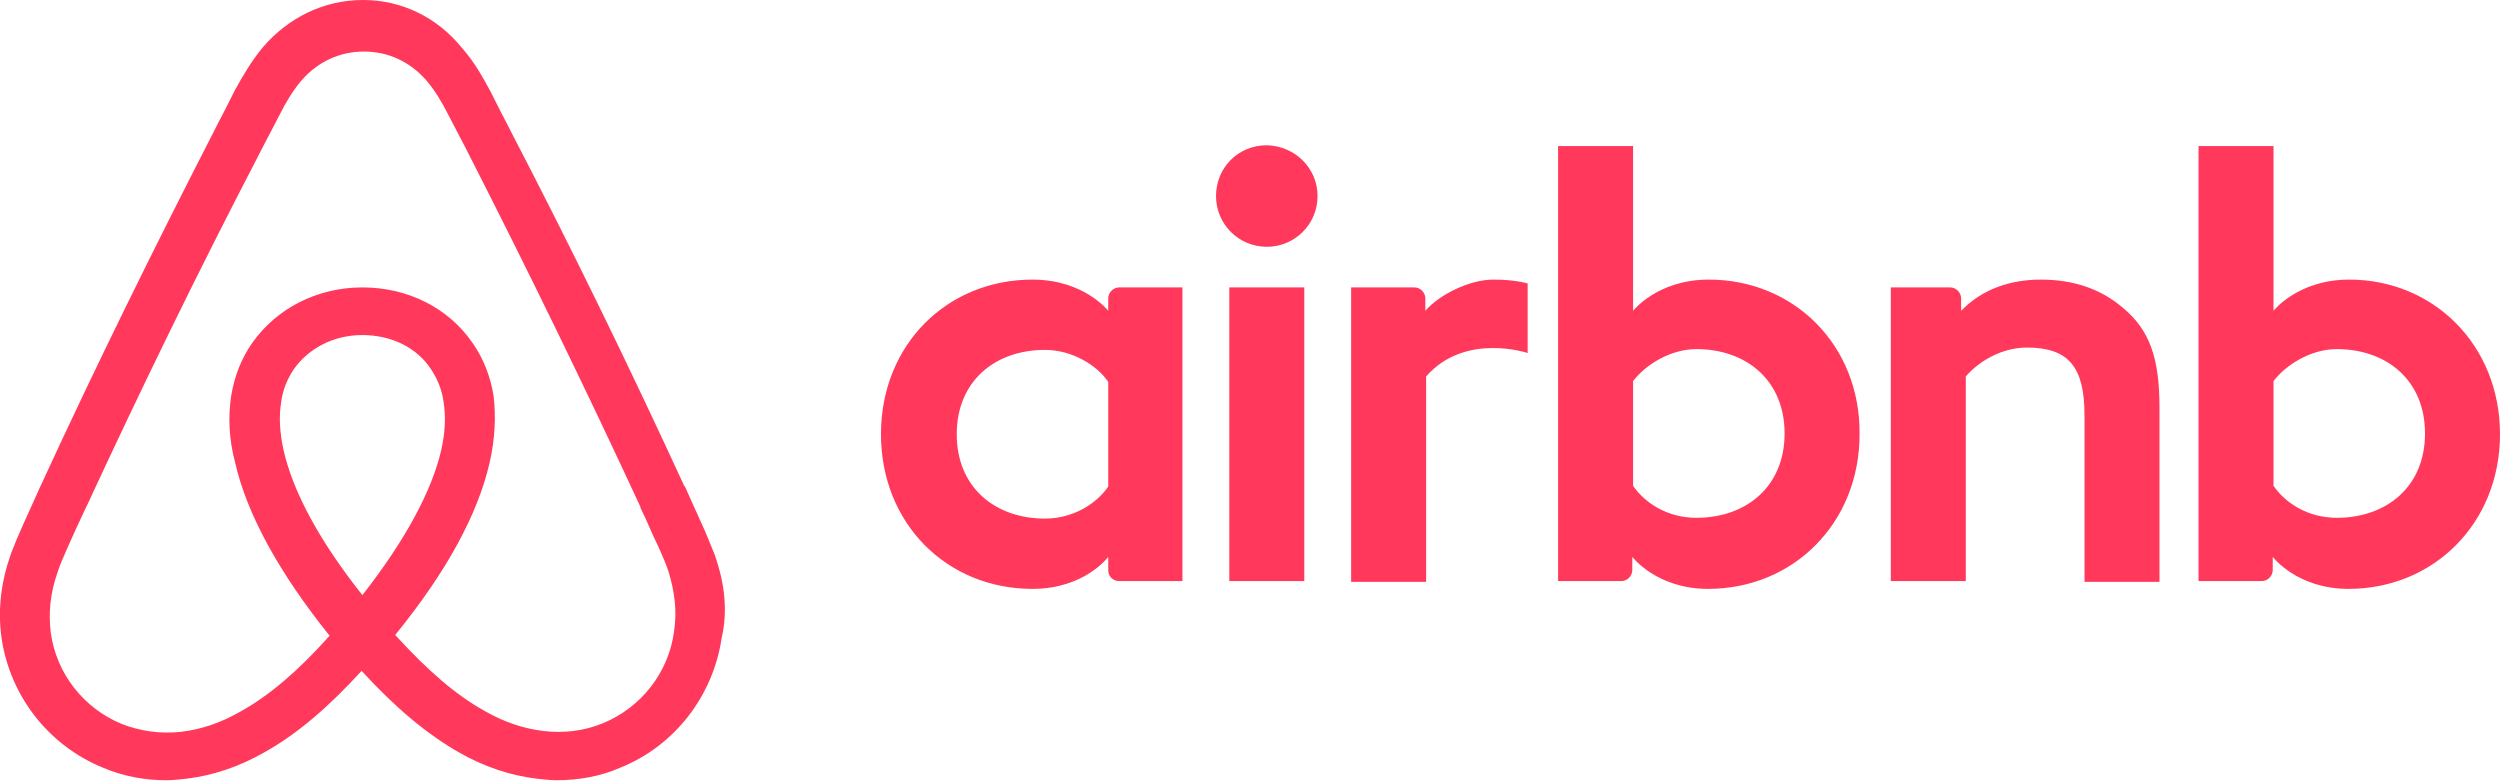
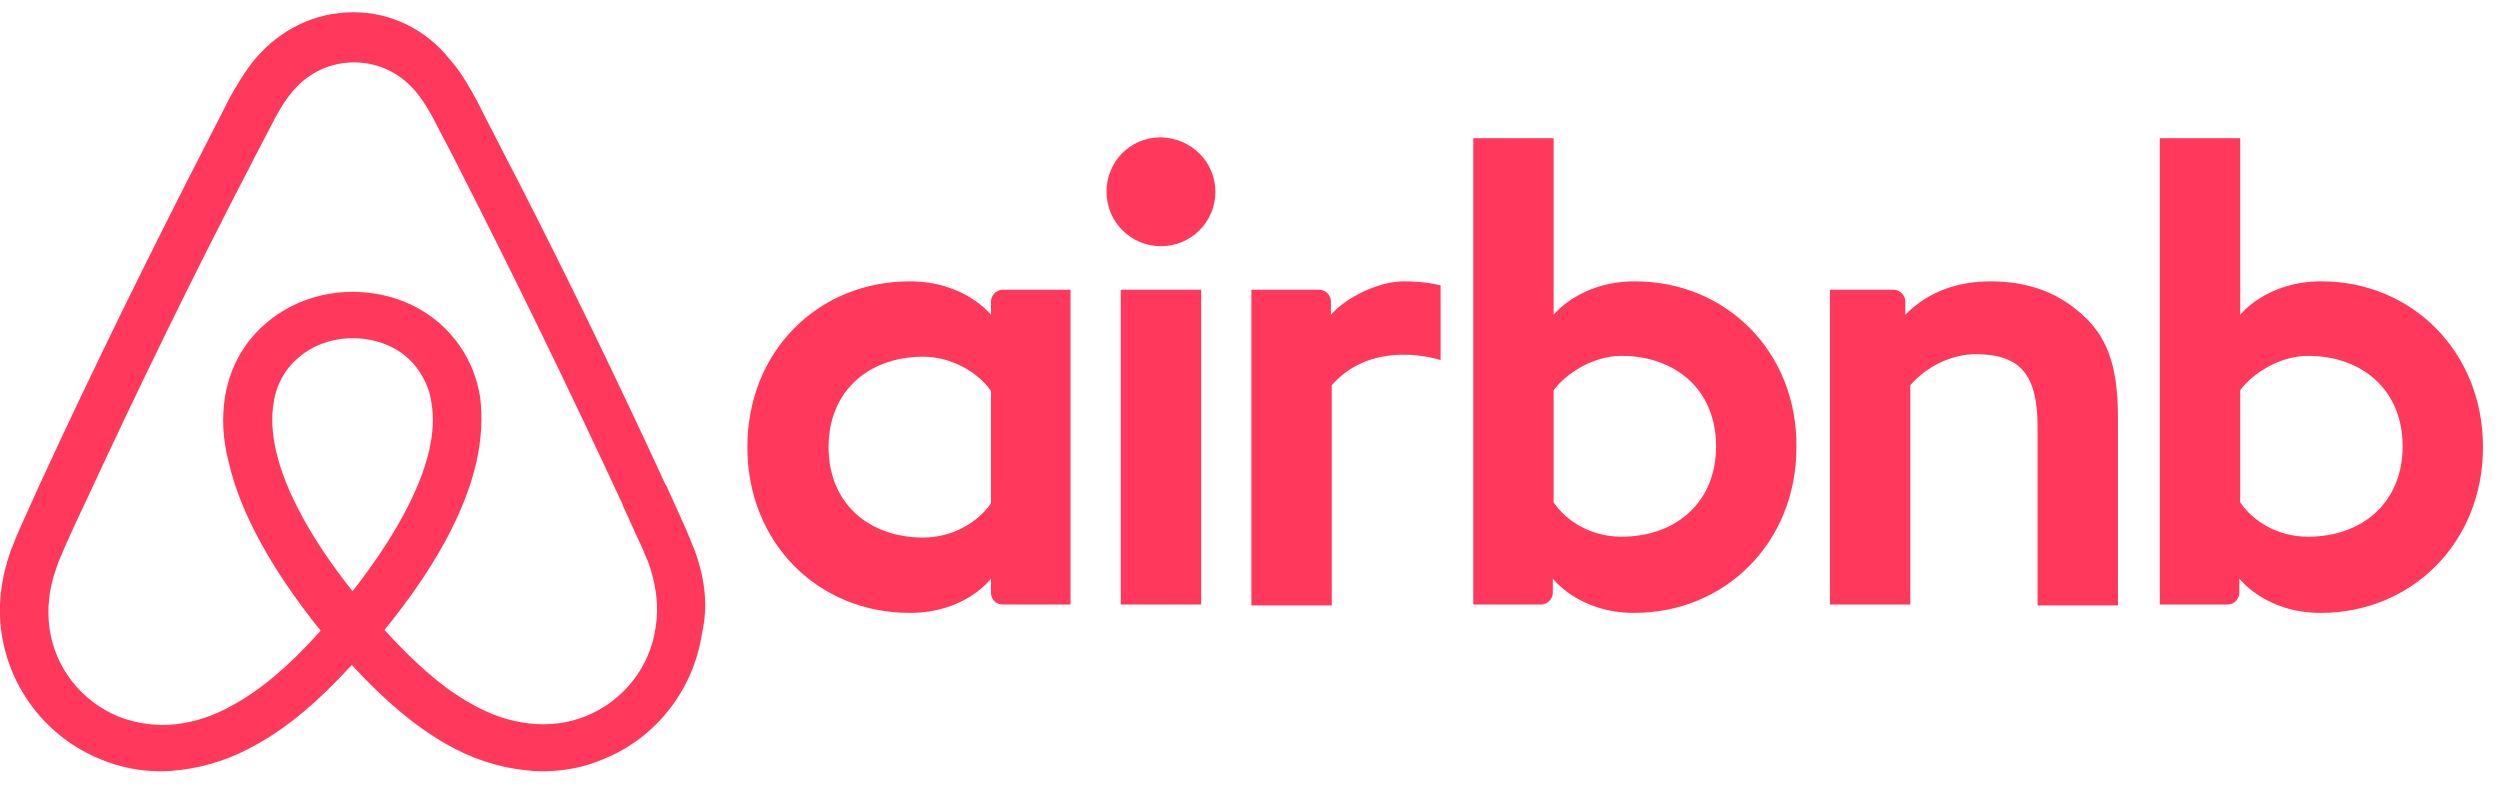
- <svg xmlns="http://www.w3.org/2000/svg" viewBox="0 0 320.1 99.9" fill="#FF385C">
-   <path d="M168.7,25.1c0,3.6-2.9,6.5-6.5,6.5s-6.5-2.9-6.5-6.5s2.8-6.5,6.5-6.5C165.9,18.7,168.7,21.6,168.7,25.1z M141.9,38.2c0,0.6,0,1.6,0,1.6s-3.1-4-9.7-4c-10.9,0-19.4,8.3-19.4,19.8c0,11.4,8.4,19.8,19.4,19.8c6.7,0,9.7-4.1,9.7-4.1v1.7c0,0.8,0.6,1.4,1.4,1.4h8.1V36.8c0,0-7.4,0-8.1,0C142.5,36.8,141.9,37.5,141.9,38.2z M141.9,62.3c-1.5,2.2-4.5,4.1-8.1,4.1c-6.4,0-11.3-4-11.3-10.8s4.9-10.8,11.3-10.8c3.5,0,6.7,2,8.1,4.1V62.3z M157.4,36.8h9.6v37.6h-9.6V36.8z M300.8,35.8c-6.6,0-9.7,4-9.7,4V18.7h-9.6v55.7c0,0,7.4,0,8.1,0c0.8,0,1.4-0.7,1.4-1.4v-1.7l0,0c0,0,3.1,4.1,9.7,4.1c10.9,0,19.4-8.4,19.4-19.8C320.1,44.2,311.6,35.8,300.8,35.8z M299.2,66.3c-3.7,0-6.6-1.9-8.1-4.1V48.8c1.5-2,4.7-4.1,8.1-4.1c6.4,0,11.3,4,11.3,10.8S305.6,66.3,299.2,66.3z M276.5,52.1v22.4h-9.6V53.2c0-6.2-2-8.7-7.4-8.7c-2.9,0-5.9,1.5-7.8,3.7v26.2h-9.6V36.8h7.6c0.8,0,1.4,0.7,1.4,1.4v1.6c2.8-2.9,6.5-4,10.2-4c4.2,0,7.7,1.2,10.5,3.6C275.2,42.2,276.5,45.8,276.5,52.1z M218.8,35.8c-6.6,0-9.7,4-9.7,4V18.7h-9.6v55.7c0,0,7.4,0,8.1,0c0.8,0,1.4-0.7,1.4-1.4v-1.7l0,0c0,0,3.1,4.1,9.7,4.1c10.9,0,19.4-8.4,19.4-19.8C238.2,44.2,229.7,35.8,218.8,35.8z M217.2,66.3c-3.7,0-6.6-1.9-8.1-4.1V48.8c1.5-2,4.7-4.1,8.1-4.1c6.4,0,11.3,4,11.3,10.8S223.6,66.3,217.2,66.3z M191.2,35.8c2.9,0,4.4,0.5,4.4,0.5v8.9c0,0-8-2.7-13,3v26.3h-9.6V36.8c0,0,7.4,0,8.1,0c0.8,0,1.4,0.7,1.4,1.4v1.6C184.3,37.7,188.2,35.8,191.2,35.8z M91.5,71c-0.5-1.2-1-2.5-1.5-3.6c-0.8-1.8-1.6-3.5-2.3-5.1l-0.1-0.1c-6.9-15-14.3-30.2-22.1-45.2l-0.3-0.6c-0.8-1.5-1.6-3.1-2.4-4.7c-1-1.8-2-3.7-3.6-5.5C56,2.2,51.4,0,46.5,0c-5,0-9.5,2.2-12.8,6c-1.5,1.8-2.6,3.7-3.6,5.5c-0.8,1.6-1.6,3.2-2.4,4.7l-0.3,0.6C19.7,31.8,12.2,47,5.3,62l-0.1,0.2c-0.7,1.6-1.5,3.3-2.3,5.1c-0.5,1.1-1,2.3-1.5,3.6c-1.3,3.7-1.7,7.2-1.2,10.8c1.1,7.5,6.1,13.8,13,16.6c2.6,1.1,5.3,1.6,8.1,1.6c0.8,0,1.8-0.1,2.6-0.2c3.3-0.4,6.7-1.5,10-3.4c4.1-2.3,8-5.6,12.4-10.4c4.4,4.8,8.4,8.1,12.4,10.4c3.3,1.9,6.7,3,10,3.4c0.8,0.1,1.8,0.2,2.6,0.2c2.8,0,5.6-0.5,8.1-1.6c7-2.8,11.9-9.2,13-16.6C93.2,78.2,92.8,74.7,91.5,71z M46.4,76.2c-5.4-6.8-8.9-13.2-10.1-18.6c-0.5-2.3-0.6-4.3-0.3-6.1c0.2-1.6,0.8-3,1.6-4.2c1.9-2.7,5.1-4.4,8.8-4.4c3.7,0,7,1.6,8.8,4.4c0.8,1.2,1.4,2.6,1.6,4.2c0.3,1.8,0.2,3.9-0.3,6.1C55.3,62.9,51.8,69.3,46.4,76.2z M86.3,80.9c-0.7,5.2-4.2,9.7-9.1,11.7c-2.4,1-5,1.3-7.6,1c-2.5-0.3-5-1.1-7.6-2.6c-3.6-2-7.2-5.1-11.4-9.7c6.6-8.1,10.6-15.5,12.1-22.1c0.7-3.1,0.8-5.9,0.5-8.5c-0.4-2.5-1.3-4.8-2.7-6.8c-3.1-4.5-8.3-7.1-14.1-7.1s-11,2.7-14.1,7.1c-1.4,2-2.3,4.3-2.7,6.8c-0.4,2.6-0.3,5.5,0.5,8.5c1.5,6.6,5.6,14.1,12.1,22.2c-4.1,4.6-7.8,7.7-11.4,9.7c-2.6,1.5-5.1,2.3-7.6,2.6c-2.7,0.3-5.3-0.1-7.6-1c-4.9-2-8.4-6.5-9.1-11.7c-0.3-2.5-0.1-5,0.9-7.8c0.3-1,0.8-2,1.3-3.2c0.7-1.6,1.5-3.3,2.3-5l0.1-0.2c6.9-14.9,14.3-30.1,22-44.9l0.3-0.6c0.8-1.5,1.6-3.1,2.4-4.6c0.8-1.6,1.7-3.1,2.8-4.4c2.1-2.4,4.9-3.7,8-3.7c3.1,0,5.9,1.3,8,3.7c1.1,1.3,2,2.8,2.8,4.4c0.8,1.5,1.6,3.1,2.4,4.6l0.3,0.6C67.7,34.8,75.1,50,82,64.9L82,65c0.8,1.6,1.5,3.4,2.3,5c0.5,1.2,1,2.2,1.3,3.2C86.4,75.8,86.7,78.3,86.3,80.9z" />
+ <svg xmlns="http://www.w3.org/2000/svg" viewBox="0 0 102 32" fill="#FF385C">
+   <g transform="translate(0, 0.5) scale(0.31)">
+     <path d="M91.5,71c-0.5-1.2-1-2.5-1.5-3.6c-0.8-1.8-1.6-3.5-2.3-5.1l-0.1-0.1c-6.9-15-14.3-30.2-22.1-45.2l-0.3-0.6c-0.8-1.5-1.6-3.1-2.4-4.7c-1-1.8-2-3.7-3.6-5.5C56,2.2,51.4,0,46.5,0c-5,0-9.5,2.2-12.8,6c-1.5,1.8-2.6,3.7-3.6,5.5c-0.8,1.6-1.6,3.2-2.4,4.7l-0.3,0.6C19.7,31.8,12.2,47,5.3,62l-0.1,0.2c-0.7,1.6-1.5,3.3-2.3,5.1c-0.5,1.1-1,2.3-1.5,3.6c-1.3,3.7-1.7,7.2-1.2,10.8c1.1,7.5,6.1,13.8,13,16.6c2.6,1.1,5.3,1.6,8.1,1.6c0.8,0,1.8-0.1,2.6-0.2c3.3-0.4,6.7-1.5,10-3.4c4.1-2.3,8-5.6,12.4-10.4c4.4,4.8,8.4,8.1,12.4,10.4c3.3,1.9,6.7,3,10,3.4c0.8,0.1,1.8,0.2,2.6,0.2c2.8,0,5.6-0.5,8.1-1.6c7-2.8,11.9-9.2,13-16.6C93.2,78.2,92.8,74.7,91.5,71z M46.4,76.2c-5.4-6.8-8.9-13.2-10.1-18.6c-0.5-2.3-0.6-4.3-0.3-6.1c0.2-1.6,0.8-3,1.6-4.2c1.9-2.7,5.1-4.4,8.8-4.4c3.7,0,7,1.6,8.8,4.4c0.8,1.2,1.4,2.6,1.6,4.2c0.3,1.8,0.2,3.9-0.3,6.1C55.3,62.9,51.8,69.3,46.4,76.2z M86.3,80.9c-0.7,5.2-4.2,9.7-9.1,11.7c-2.4,1-5,1.3-7.6,1c-2.5-0.3-5-1.1-7.6-2.6c-3.6-2-7.2-5.1-11.4-9.7c6.6-8.1,10.6-15.5,12.1-22.1c0.7-3.1,0.8-5.9,0.5-8.5c-0.4-2.5-1.3-4.8-2.7-6.8c-3.1-4.5-8.3-7.1-14.1-7.1s-11,2.7-14.1,7.1c-1.4,2-2.3,4.3-2.7,6.8c-0.4,2.6-0.3,5.5,0.5,8.5c1.5,6.6,5.6,14.1,12.1,22.2c-4.1,4.6-7.8,7.7-11.4,9.7c-2.6,1.5-5.1,2.3-7.6,2.6c-2.7,0.3-5.3-0.1-7.6-1c-4.9-2-8.4-6.5-9.1-11.7c-0.3-2.5-0.1-5,0.9-7.8c0.3-1,0.8-2,1.3-3.2c0.7-1.6,1.5-3.3,2.3-5l0.1-0.2c6.9-14.9,14.3-30.1,22-44.9l0.3-0.6c0.8-1.5,1.6-3.1,2.4-4.6c0.8-1.6,1.7-3.1,2.8-4.4c2.1-2.4,4.9-3.7,8-3.7c3.1,0,5.9,1.3,8,3.7c1.1,1.3,2,2.8,2.8,4.4c0.8,1.5,1.6,3.1,2.4,4.6l0.3,0.6C67.7,34.8,75.1,50,82,64.9L82,65c0.8,1.6,1.5,3.4,2.3,5c0.5,1.2,1,2.2,1.3,3.2C86.4,75.8,86.7,78.3,86.3,80.9z" />
+   </g>
+   <g transform="translate(-8.04, -0.75) scale(0.3416)">
+     <path d="M168.7,25.1c0,3.6-2.9,6.5-6.5,6.5s-6.5-2.9-6.5-6.5s2.8-6.5,6.5-6.5C165.9,18.7,168.7,21.6,168.7,25.1z M141.9,38.2c0,0.6,0,1.6,0,1.6s-3.1-4-9.7-4c-10.9,0-19.4,8.3-19.4,19.8c0,11.4,8.4,19.8,19.4,19.8c6.7,0,9.7-4.1,9.7-4.1v1.7c0,0.8,0.6,1.4,1.4,1.4h8.1V36.8c0,0-7.4,0-8.1,0C142.5,36.8,141.9,37.5,141.9,38.2z M141.9,62.3c-1.5,2.2-4.5,4.1-8.1,4.1c-6.4,0-11.3-4-11.3-10.8s4.9-10.8,11.3-10.8c3.5,0,6.7,2,8.1,4.1V62.3z M157.4,36.8h9.6v37.6h-9.6V36.8z M300.8,35.8c-6.6,0-9.7,4-9.7,4V18.7h-9.6v55.7c0,0,7.4,0,8.1,0c0.8,0,1.4-0.7,1.4-1.4v-1.7l0,0c0,0,3.1,4.1,9.7,4.1c10.9,0,19.4-8.4,19.4-19.8C320.1,44.2,311.6,35.8,300.8,35.8z M299.2,66.3c-3.7,0-6.6-1.9-8.1-4.1V48.8c1.5-2,4.7-4.1,8.1-4.1c6.4,0,11.3,4,11.3,10.8S305.6,66.3,299.2,66.3z M276.5,52.1v22.4h-9.6V53.2c0-6.2-2-8.7-7.4-8.7c-2.9,0-5.9,1.5-7.8,3.7v26.2h-9.6V36.8h7.6c0.8,0,1.4,0.7,1.4,1.4v1.6c2.8-2.9,6.5-4,10.2-4c4.2,0,7.7,1.2,10.5,3.6C275.2,42.2,276.5,45.8,276.5,52.1z M218.8,35.8c-6.6,0-9.7,4-9.7,4V18.7h-9.6v55.7c0,0,7.4,0,8.1,0c0.8,0,1.4-0.7,1.4-1.4v-1.7l0,0c0,0,3.1,4.1,9.7,4.1c10.9,0,19.4-8.4,19.4-19.8C238.2,44.2,229.7,35.8,218.8,35.8z M217.2,66.3c-3.7,0-6.6-1.9-8.1-4.1V48.8c1.5-2,4.7-4.1,8.1-4.1c6.4,0,11.3,4,11.3,10.8S223.6,66.3,217.2,66.3z M191.2,35.8c2.9,0,4.4,0.5,4.4,0.5v8.9c0,0-8-2.7-13,3v26.3h-9.6V36.8c0,0,7.4,0,8.1,0c0.8,0,1.4,0.7,1.4,1.4v1.6C184.3,37.7,188.2,35.8,191.2,35.8z" />
+   </g>
</svg>
